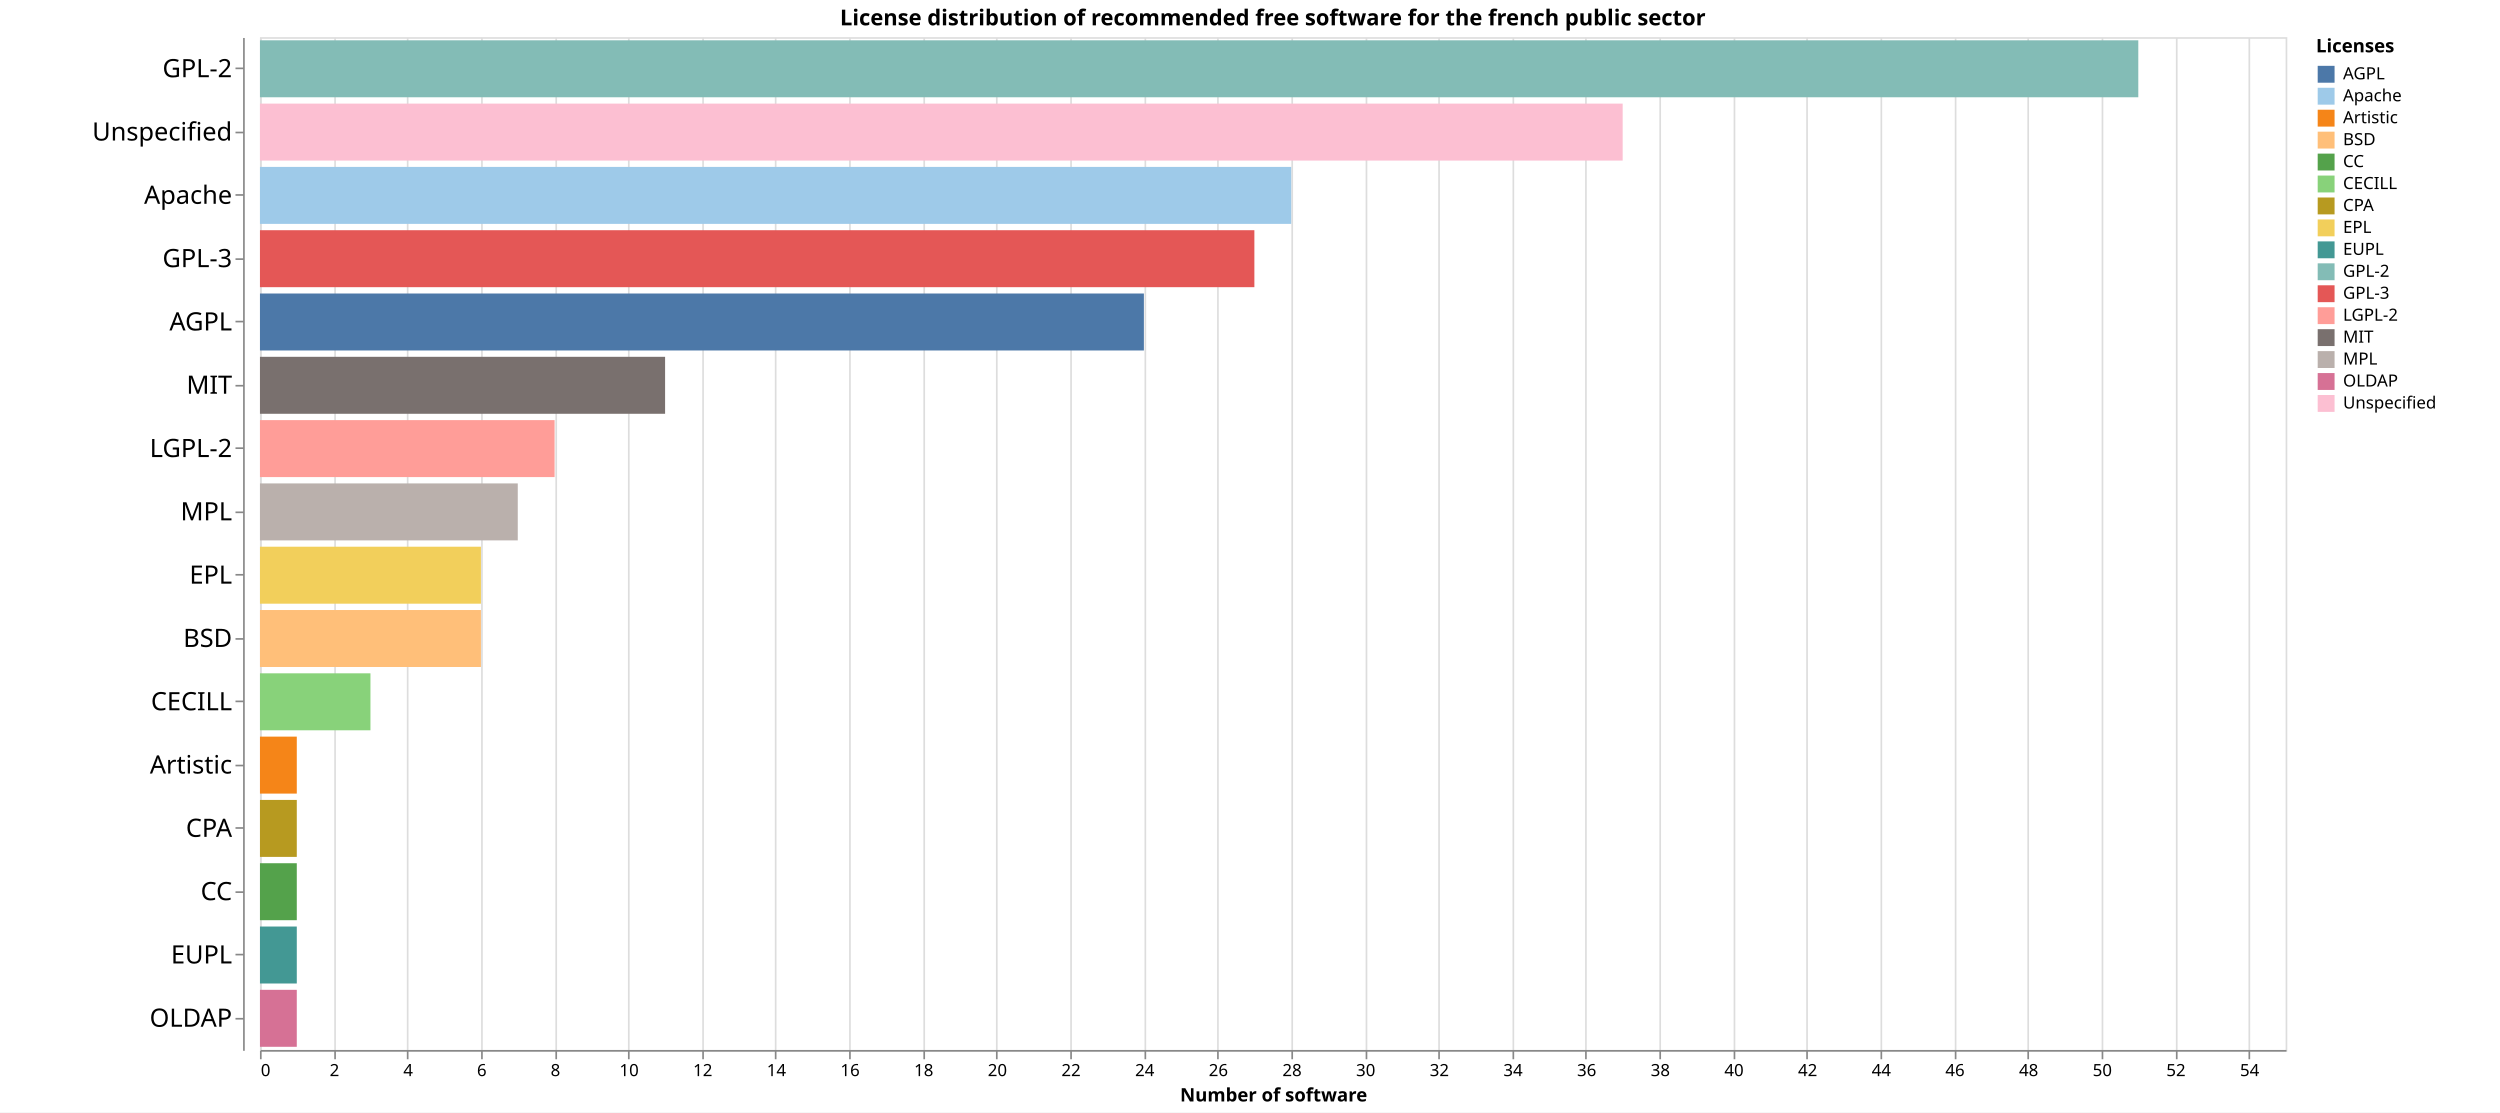
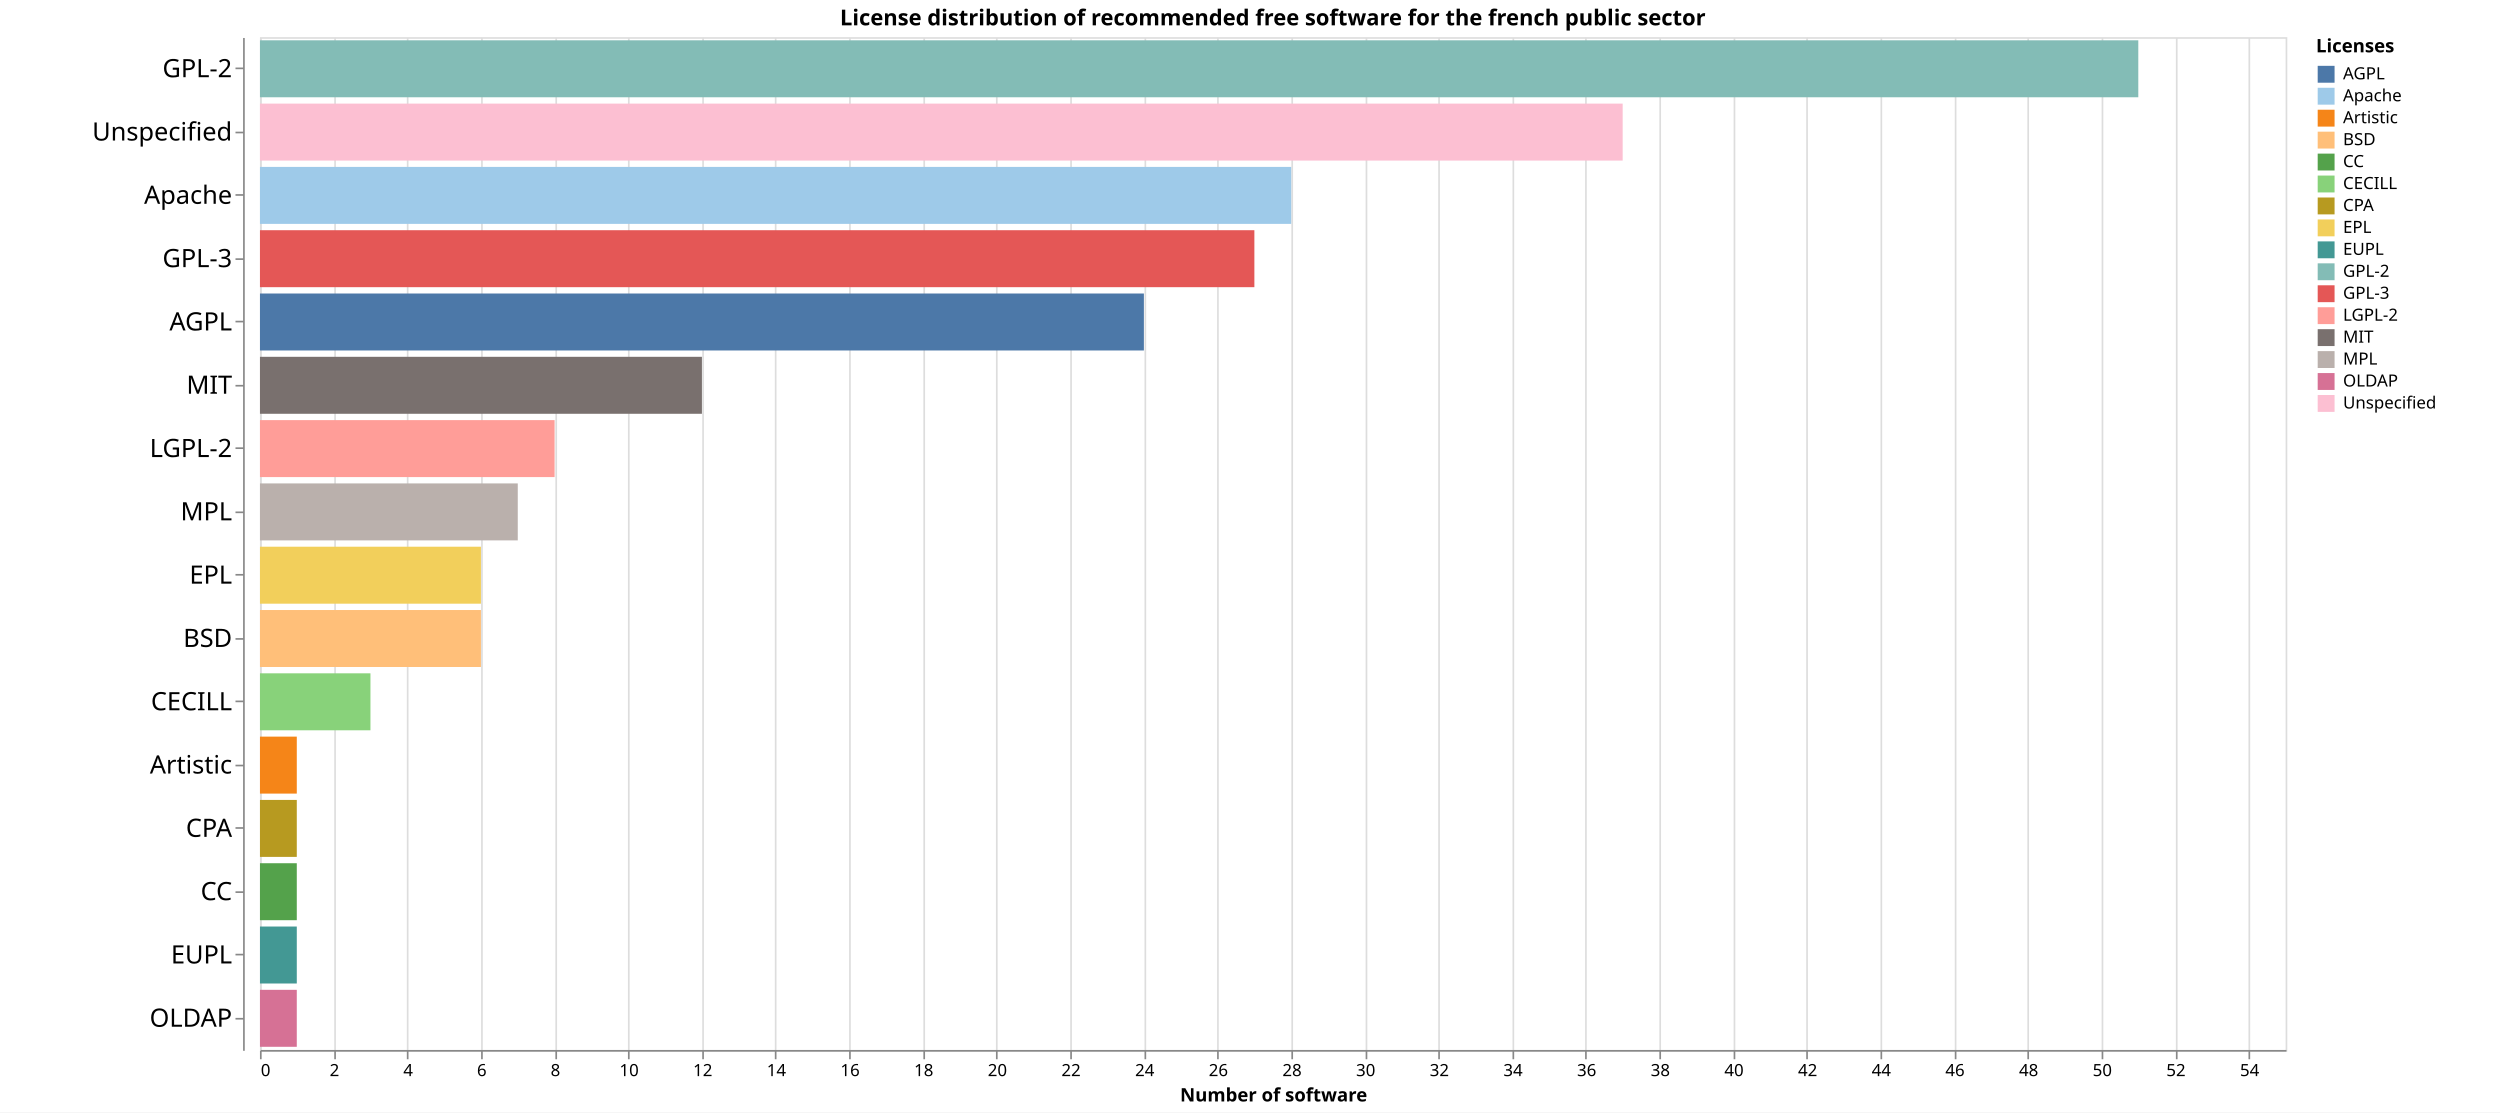
<svg xmlns="http://www.w3.org/2000/svg" version="1.1" class="marks" width="1481" height="659" viewBox="0 0 1481 659">
  <rect width="1481" height="659" fill="white" />
  <g fill="none" stroke-miterlimit="10" transform="translate(154,22)">
    <g class="mark-group role-frame root" role="graphics-object" aria-roledescription="group mark container">
      <g transform="translate(0,0)">
        <path class="background" aria-hidden="true" d="M0.5,0.5h1200v600h-1200Z" stroke="#ddd" />
        <g>
          <g class="mark-group role-axis" aria-hidden="true">
            <g transform="translate(0.5,600.5)">
              <path class="background" aria-hidden="true" d="M0,0h0v0h0Z" pointer-events="none" />
              <g>
                <g class="mark-rule role-axis-grid" pointer-events="none">
                  <line transform="translate(0,0)" x2="0" y2="-600" stroke="#ddd" stroke-width="1" opacity="1" />
                  <line transform="translate(44,0)" x2="0" y2="-600" stroke="#ddd" stroke-width="1" opacity="1" />
                  <line transform="translate(87,0)" x2="0" y2="-600" stroke="#ddd" stroke-width="1" opacity="1" />
                  <line transform="translate(131,0)" x2="0" y2="-600" stroke="#ddd" stroke-width="1" opacity="1" />
                  <line transform="translate(175,0)" x2="0" y2="-600" stroke="#ddd" stroke-width="1" opacity="1" />
                  <line transform="translate(218,0)" x2="0" y2="-600" stroke="#ddd" stroke-width="1" opacity="1" />
                  <line transform="translate(262,0)" x2="0" y2="-600" stroke="#ddd" stroke-width="1" opacity="1" />
                  <line transform="translate(305,0)" x2="0" y2="-600" stroke="#ddd" stroke-width="1" opacity="1" />
                  <line transform="translate(349,0)" x2="0" y2="-600" stroke="#ddd" stroke-width="1" opacity="1" />
                  <line transform="translate(393,0)" x2="0" y2="-600" stroke="#ddd" stroke-width="1" opacity="1" />
                  <line transform="translate(436,0)" x2="0" y2="-600" stroke="#ddd" stroke-width="1" opacity="1" />
                  <line transform="translate(480,0)" x2="0" y2="-600" stroke="#ddd" stroke-width="1" opacity="1" />
                  <line transform="translate(524,0)" x2="0" y2="-600" stroke="#ddd" stroke-width="1" opacity="1" />
                  <line transform="translate(567,0)" x2="0" y2="-600" stroke="#ddd" stroke-width="1" opacity="1" />
                  <line transform="translate(611,0)" x2="0" y2="-600" stroke="#ddd" stroke-width="1" opacity="1" />
                  <line transform="translate(655,0)" x2="0" y2="-600" stroke="#ddd" stroke-width="1" opacity="1" />
                  <line transform="translate(698,0)" x2="0" y2="-600" stroke="#ddd" stroke-width="1" opacity="1" />
                  <line transform="translate(742,0)" x2="0" y2="-600" stroke="#ddd" stroke-width="1" opacity="1" />
                  <line transform="translate(785,0)" x2="0" y2="-600" stroke="#ddd" stroke-width="1" opacity="1" />
                  <line transform="translate(829,0)" x2="0" y2="-600" stroke="#ddd" stroke-width="1" opacity="1" />
                  <line transform="translate(873,0)" x2="0" y2="-600" stroke="#ddd" stroke-width="1" opacity="1" />
                  <line transform="translate(916,0)" x2="0" y2="-600" stroke="#ddd" stroke-width="1" opacity="1" />
                  <line transform="translate(960,0)" x2="0" y2="-600" stroke="#ddd" stroke-width="1" opacity="1" />
                  <line transform="translate(1004,0)" x2="0" y2="-600" stroke="#ddd" stroke-width="1" opacity="1" />
                  <line transform="translate(1047,0)" x2="0" y2="-600" stroke="#ddd" stroke-width="1" opacity="1" />
                  <line transform="translate(1091,0)" x2="0" y2="-600" stroke="#ddd" stroke-width="1" opacity="1" />
                  <line transform="translate(1135,0)" x2="0" y2="-600" stroke="#ddd" stroke-width="1" opacity="1" />
                  <line transform="translate(1178,0)" x2="0" y2="-600" stroke="#ddd" stroke-width="1" opacity="1" />
                </g>
              </g>
              <path class="foreground" aria-hidden="true" d="" pointer-events="none" display="none" />
            </g>
          </g>
          <g class="mark-group role-axis" role="graphics-symbol" aria-roledescription="axis" aria-label="X-axis titled 'Number of software' for a linear scale with values from 0 to 55">
            <g transform="translate(0.5,600.5)">
              <path class="background" aria-hidden="true" d="M0,0h0v0h0Z" pointer-events="none" />
              <g>
                <g class="mark-rule role-axis-tick" pointer-events="none">
                  <line transform="translate(0,0)" x2="0" y2="5" stroke="#888" stroke-width="1" opacity="1" />
                  <line transform="translate(44,0)" x2="0" y2="5" stroke="#888" stroke-width="1" opacity="1" />
                  <line transform="translate(87,0)" x2="0" y2="5" stroke="#888" stroke-width="1" opacity="1" />
                  <line transform="translate(131,0)" x2="0" y2="5" stroke="#888" stroke-width="1" opacity="1" />
                  <line transform="translate(175,0)" x2="0" y2="5" stroke="#888" stroke-width="1" opacity="1" />
                  <line transform="translate(218,0)" x2="0" y2="5" stroke="#888" stroke-width="1" opacity="1" />
                  <line transform="translate(262,0)" x2="0" y2="5" stroke="#888" stroke-width="1" opacity="1" />
                  <line transform="translate(305,0)" x2="0" y2="5" stroke="#888" stroke-width="1" opacity="1" />
                  <line transform="translate(349,0)" x2="0" y2="5" stroke="#888" stroke-width="1" opacity="1" />
                  <line transform="translate(393,0)" x2="0" y2="5" stroke="#888" stroke-width="1" opacity="1" />
                  <line transform="translate(436,0)" x2="0" y2="5" stroke="#888" stroke-width="1" opacity="1" />
                  <line transform="translate(480,0)" x2="0" y2="5" stroke="#888" stroke-width="1" opacity="1" />
                  <line transform="translate(524,0)" x2="0" y2="5" stroke="#888" stroke-width="1" opacity="1" />
                  <line transform="translate(567,0)" x2="0" y2="5" stroke="#888" stroke-width="1" opacity="1" />
                  <line transform="translate(611,0)" x2="0" y2="5" stroke="#888" stroke-width="1" opacity="1" />
                  <line transform="translate(655,0)" x2="0" y2="5" stroke="#888" stroke-width="1" opacity="1" />
                  <line transform="translate(698,0)" x2="0" y2="5" stroke="#888" stroke-width="1" opacity="1" />
                  <line transform="translate(742,0)" x2="0" y2="5" stroke="#888" stroke-width="1" opacity="1" />
                  <line transform="translate(785,0)" x2="0" y2="5" stroke="#888" stroke-width="1" opacity="1" />
                  <line transform="translate(829,0)" x2="0" y2="5" stroke="#888" stroke-width="1" opacity="1" />
                  <line transform="translate(873,0)" x2="0" y2="5" stroke="#888" stroke-width="1" opacity="1" />
                  <line transform="translate(916,0)" x2="0" y2="5" stroke="#888" stroke-width="1" opacity="1" />
                  <line transform="translate(960,0)" x2="0" y2="5" stroke="#888" stroke-width="1" opacity="1" />
                  <line transform="translate(1004,0)" x2="0" y2="5" stroke="#888" stroke-width="1" opacity="1" />
                  <line transform="translate(1047,0)" x2="0" y2="5" stroke="#888" stroke-width="1" opacity="1" />
                  <line transform="translate(1091,0)" x2="0" y2="5" stroke="#888" stroke-width="1" opacity="1" />
                  <line transform="translate(1135,0)" x2="0" y2="5" stroke="#888" stroke-width="1" opacity="1" />
                  <line transform="translate(1178,0)" x2="0" y2="5" stroke="#888" stroke-width="1" opacity="1" />
                </g>
                <g class="mark-text role-axis-label" pointer-events="none">
                  <text text-anchor="start" transform="translate(0,15)" font-family="sans-serif" font-size="10px" fill="#000" opacity="1">0</text>
                  <text text-anchor="middle" transform="translate(43.63636,15)" font-family="sans-serif" font-size="10px" fill="#000" opacity="1">2</text>
                  <text text-anchor="middle" transform="translate(87.27273,15)" font-family="sans-serif" font-size="10px" fill="#000" opacity="1">4</text>
                  <text text-anchor="middle" transform="translate(130.9091,15)" font-family="sans-serif" font-size="10px" fill="#000" opacity="1">6</text>
                  <text text-anchor="middle" transform="translate(174.5455,15)" font-family="sans-serif" font-size="10px" fill="#000" opacity="1">8</text>
                  <text text-anchor="middle" transform="translate(218.1818,15)" font-family="sans-serif" font-size="10px" fill="#000" opacity="1">10</text>
                  <text text-anchor="middle" transform="translate(261.8182,15)" font-family="sans-serif" font-size="10px" fill="#000" opacity="1">12</text>
                  <text text-anchor="middle" transform="translate(305.4545,15)" font-family="sans-serif" font-size="10px" fill="#000" opacity="1">14</text>
                  <text text-anchor="middle" transform="translate(349.0909,15)" font-family="sans-serif" font-size="10px" fill="#000" opacity="1">16</text>
                  <text text-anchor="middle" transform="translate(392.7273,15)" font-family="sans-serif" font-size="10px" fill="#000" opacity="1">18</text>
                  <text text-anchor="middle" transform="translate(436.3636,15)" font-family="sans-serif" font-size="10px" fill="#000" opacity="1">20</text>
                  <text text-anchor="middle" transform="translate(480,15)" font-family="sans-serif" font-size="10px" fill="#000" opacity="1">22</text>
                  <text text-anchor="middle" transform="translate(523.6364,15)" font-family="sans-serif" font-size="10px" fill="#000" opacity="1">24</text>
                  <text text-anchor="middle" transform="translate(567.2727,15)" font-family="sans-serif" font-size="10px" fill="#000" opacity="1">26</text>
                  <text text-anchor="middle" transform="translate(610.9091,15)" font-family="sans-serif" font-size="10px" fill="#000" opacity="1">28</text>
                  <text text-anchor="middle" transform="translate(654.5455,15)" font-family="sans-serif" font-size="10px" fill="#000" opacity="1">30</text>
                  <text text-anchor="middle" transform="translate(698.1818,15)" font-family="sans-serif" font-size="10px" fill="#000" opacity="1">32</text>
                  <text text-anchor="middle" transform="translate(741.8182,15)" font-family="sans-serif" font-size="10px" fill="#000" opacity="1">34</text>
                  <text text-anchor="middle" transform="translate(785.4545,15)" font-family="sans-serif" font-size="10px" fill="#000" opacity="1">36</text>
                  <text text-anchor="middle" transform="translate(829.0909,15)" font-family="sans-serif" font-size="10px" fill="#000" opacity="1">38</text>
                  <text text-anchor="middle" transform="translate(872.7273,15)" font-family="sans-serif" font-size="10px" fill="#000" opacity="1">40</text>
                  <text text-anchor="middle" transform="translate(916.3636,15)" font-family="sans-serif" font-size="10px" fill="#000" opacity="1">42</text>
                  <text text-anchor="middle" transform="translate(960,15)" font-family="sans-serif" font-size="10px" fill="#000" opacity="1">44</text>
                  <text text-anchor="middle" transform="translate(1003.636,15)" font-family="sans-serif" font-size="10px" fill="#000" opacity="1">46</text>
                  <text text-anchor="middle" transform="translate(1047.273,15)" font-family="sans-serif" font-size="10px" fill="#000" opacity="1">48</text>
                  <text text-anchor="middle" transform="translate(1090.909,15)" font-family="sans-serif" font-size="10px" fill="#000" opacity="1">50</text>
                  <text text-anchor="middle" transform="translate(1134.545,15)" font-family="sans-serif" font-size="10px" fill="#000" opacity="1">52</text>
                  <text text-anchor="middle" transform="translate(1178.182,15)" font-family="sans-serif" font-size="10px" fill="#000" opacity="1">54</text>
                </g>
                <g class="mark-rule role-axis-domain" pointer-events="none">
                  <line transform="translate(0,0)" x2="1200" y2="0" stroke="#888" stroke-width="1" opacity="1" />
                </g>
                <g class="mark-text role-axis-title" pointer-events="none">
                  <text text-anchor="middle" transform="translate(600,30)" font-family="sans-serif" font-size="11px" font-weight="bold" fill="#000" opacity="1">Number of software</text>
                </g>
              </g>
              <path class="foreground" aria-hidden="true" d="" pointer-events="none" display="none" />
            </g>
          </g>
          <g class="mark-group role-axis" role="graphics-symbol" aria-roledescription="axis" aria-label="Y-axis for a discrete scale with 16 values: GPL-2, Unspecified, Apache, GPL-3, AGPL, ending with OLDAP">
            <g transform="translate(-9.5,0.5)">
              <path class="background" aria-hidden="true" d="M0,0h0v0h0Z" pointer-events="none" />
              <g>
                <g class="mark-rule role-axis-tick" pointer-events="none">
                  <line transform="translate(0,18)" x2="-5" y2="0" stroke="#888" stroke-width="1" opacity="1" />
                  <line transform="translate(0,56)" x2="-5" y2="0" stroke="#888" stroke-width="1" opacity="1" />
                  <line transform="translate(0,93)" x2="-5" y2="0" stroke="#888" stroke-width="1" opacity="1" />
                  <line transform="translate(0,131)" x2="-5" y2="0" stroke="#888" stroke-width="1" opacity="1" />
                  <line transform="translate(0,168)" x2="-5" y2="0" stroke="#888" stroke-width="1" opacity="1" />
                  <line transform="translate(0,206)" x2="-5" y2="0" stroke="#888" stroke-width="1" opacity="1" />
                  <line transform="translate(0,243)" x2="-5" y2="0" stroke="#888" stroke-width="1" opacity="1" />
                  <line transform="translate(0,281)" x2="-5" y2="0" stroke="#888" stroke-width="1" opacity="1" />
                  <line transform="translate(0,318)" x2="-5" y2="0" stroke="#888" stroke-width="1" opacity="1" />
                  <line transform="translate(0,356)" x2="-5" y2="0" stroke="#888" stroke-width="1" opacity="1" />
                  <line transform="translate(0,393)" x2="-5" y2="0" stroke="#888" stroke-width="1" opacity="1" />
                  <line transform="translate(0,431)" x2="-5" y2="0" stroke="#888" stroke-width="1" opacity="1" />
                  <line transform="translate(0,468)" x2="-5" y2="0" stroke="#888" stroke-width="1" opacity="1" />
                  <line transform="translate(0,506)" x2="-5" y2="0" stroke="#888" stroke-width="1" opacity="1" />
                  <line transform="translate(0,543)" x2="-5" y2="0" stroke="#888" stroke-width="1" opacity="1" />
                  <line transform="translate(0,581)" x2="-5" y2="0" stroke="#888" stroke-width="1" opacity="1" />
                </g>
                <g class="mark-text role-axis-label" pointer-events="none">
                  <text text-anchor="end" transform="translate(-7,23.25)" font-family="sans-serif" font-size="15px" fill="#000" opacity="1">GPL-2</text>
                  <text text-anchor="end" transform="translate(-7,60.75)" font-family="sans-serif" font-size="15px" fill="#000" opacity="1">Unspecified</text>
                  <text text-anchor="end" transform="translate(-7,98.25)" font-family="sans-serif" font-size="15px" fill="#000" opacity="1">Apache</text>
                  <text text-anchor="end" transform="translate(-7,135.75)" font-family="sans-serif" font-size="15px" fill="#000" opacity="1">GPL-3</text>
                  <text text-anchor="end" transform="translate(-7,173.25)" font-family="sans-serif" font-size="15px" fill="#000" opacity="1">AGPL</text>
                  <text text-anchor="end" transform="translate(-7,210.75)" font-family="sans-serif" font-size="15px" fill="#000" opacity="1">MIT</text>
                  <text text-anchor="end" transform="translate(-7,248.25)" font-family="sans-serif" font-size="15px" fill="#000" opacity="1">LGPL-2</text>
                  <text text-anchor="end" transform="translate(-7,285.75)" font-family="sans-serif" font-size="15px" fill="#000" opacity="1">MPL</text>
                  <text text-anchor="end" transform="translate(-7,323.25)" font-family="sans-serif" font-size="15px" fill="#000" opacity="1">EPL</text>
                  <text text-anchor="end" transform="translate(-7,360.75)" font-family="sans-serif" font-size="15px" fill="#000" opacity="1">BSD</text>
                  <text text-anchor="end" transform="translate(-7,398.25)" font-family="sans-serif" font-size="15px" fill="#000" opacity="1">CECILL</text>
                  <text text-anchor="end" transform="translate(-7,435.75)" font-family="sans-serif" font-size="15px" fill="#000" opacity="1">Artistic</text>
                  <text text-anchor="end" transform="translate(-7,473.25)" font-family="sans-serif" font-size="15px" fill="#000" opacity="1">CPA</text>
                  <text text-anchor="end" transform="translate(-7,510.75)" font-family="sans-serif" font-size="15px" fill="#000" opacity="1">CC</text>
                  <text text-anchor="end" transform="translate(-7,548.25)" font-family="sans-serif" font-size="15px" fill="#000" opacity="1">EUPL</text>
                  <text text-anchor="end" transform="translate(-7,585.75)" font-family="sans-serif" font-size="15px" fill="#000" opacity="1">OLDAP</text>
                </g>
                <g class="mark-rule role-axis-domain" pointer-events="none">
                  <line transform="translate(0,0)" x2="0" y2="600" stroke="#888" stroke-width="1" opacity="1" />
                </g>
              </g>
              <path class="foreground" aria-hidden="true" d="" pointer-events="none" display="none" />
            </g>
          </g>
          <g class="mark-rect role-mark marks" role="graphics-object" aria-roledescription="rect mark container">
            <path aria-label="Number: 27; License: GPL-3" role="graphics-symbol" aria-roledescription="bar" d="M0,114.375h589.091v33.75h-589.091Z" fill="#e45756" />
            <path aria-label="Number: 8; License: LGPL-2" role="graphics-symbol" aria-roledescription="bar" d="M0,226.875h174.545v33.75h-174.545Z" fill="#ff9d98" />
            <path aria-label="Number: 6; License: EPL" role="graphics-symbol" aria-roledescription="bar" d="M0,301.875h130.909v33.75h-130.909Z" fill="#f2cf5b" />
            <path aria-label="Number: 1; License: Artistic" role="graphics-symbol" aria-roledescription="bar" d="M0,414.375h21.818v33.75h-21.818Z" fill="#f58518" />
            <path aria-label="Number: 24; License: AGPL" role="graphics-symbol" aria-roledescription="bar" d="M0,151.875h523.636v33.75h-523.636Z" fill="#4c78a8" />
            <path aria-label="Number: 1; License: CPA" role="graphics-symbol" aria-roledescription="bar" d="M0,451.875h21.818v33.75h-21.818Z" fill="#b79a20" />
            <path aria-label="Number: 3; License: CECILL" role="graphics-symbol" aria-roledescription="bar" d="M0,376.875h65.455v33.75h-65.455Z" fill="#88d27a" />
            <path aria-label="Number: 1; License: CC" role="graphics-symbol" aria-roledescription="bar" d="M0,489.375h21.818v33.75h-21.818Z" fill="#54a24b" />
            <path aria-label="Number: 37; License: Unspecified" role="graphics-symbol" aria-roledescription="bar" d="M0,39.375h807.273v33.75h-807.273Z" fill="#fcbfd2" />
            <path aria-label="Number: 28; License: Apache" role="graphics-symbol" aria-roledescription="bar" d="M0,76.875h610.909v33.75h-610.909Z" fill="#9ecae9" />
            <path aria-label="Number: 1; License: EUPL" role="graphics-symbol" aria-roledescription="bar" d="M0,526.875h21.818v33.75h-21.818Z" fill="#439894" />
            <path aria-label="Number: 6; License: BSD" role="graphics-symbol" aria-roledescription="bar" d="M0,339.375h130.909v33.75h-130.909Z" fill="#ffbf79" />
-             <path aria-label="Number: 11; License: MIT" role="graphics-symbol" aria-roledescription="bar" d="M0,189.375h240v33.75h-240Z" fill="#79706e" />
+             <path aria-label="Number: 12; License: MIT" role="graphics-symbol" aria-roledescription="bar" d="M0,189.375h261.818v33.75h-261.818Z" fill="#79706e" />
            <path aria-label="Number: 51; License: GPL-2" role="graphics-symbol" aria-roledescription="bar" d="M0,1.875h1112.727v33.75h-1112.727Z" fill="#83bcb6" />
            <path aria-label="Number: 7; License: MPL" role="graphics-symbol" aria-roledescription="bar" d="M0,264.375h152.727v33.75h-152.727Z" fill="#bab0ac" />
            <path aria-label="Number: 1; License: OLDAP" role="graphics-symbol" aria-roledescription="bar" d="M0,564.375h21.818v33.75h-21.818Z" fill="#d67195" />
          </g>
          <g class="mark-group role-legend" role="graphics-symbol" aria-roledescription="legend" aria-label="Symbol legend titled 'Licenses' for fill color with 16 values: AGPL, Apache, Artistic, BSD, CC, ending with Unspecified">
            <g transform="translate(1218,0)">
              <path class="background" aria-hidden="true" d="M0,0h104v222h-104Z" pointer-events="none" />
              <g>
                <g class="mark-group role-legend-entry">
                  <g transform="translate(0,16)">
                    <path class="background" aria-hidden="true" d="M0,0h0v0h0Z" pointer-events="none" />
                    <g>
                      <g class="mark-group role-scope" role="graphics-object" aria-roledescription="group mark container">
                        <g transform="translate(0,0)">
                          <path class="background" aria-hidden="true" d="M0,0h104v11h-104Z" pointer-events="none" opacity="1" />
                          <g>
                            <g class="mark-symbol role-legend-symbol" pointer-events="none">
                              <path transform="translate(6,6)" d="M-5,-5h10v10h-10Z" fill="#4c78a8" stroke-width="1.5" opacity="1" />
                            </g>
                            <g class="mark-text role-legend-label" pointer-events="none">
                              <text text-anchor="start" transform="translate(16,9)" font-family="sans-serif" font-size="10px" fill="#000" opacity="1">AGPL</text>
                            </g>
                          </g>
                          <path class="foreground" aria-hidden="true" d="" pointer-events="none" display="none" />
                        </g>
                        <g transform="translate(0,13)">
                          <path class="background" aria-hidden="true" d="M0,0h104v11h-104Z" pointer-events="none" opacity="1" />
                          <g>
                            <g class="mark-symbol role-legend-symbol" pointer-events="none">
                              <path transform="translate(6,6)" d="M-5,-5h10v10h-10Z" fill="#9ecae9" stroke-width="1.5" opacity="1" />
                            </g>
                            <g class="mark-text role-legend-label" pointer-events="none">
                              <text text-anchor="start" transform="translate(16,9)" font-family="sans-serif" font-size="10px" fill="#000" opacity="1">Apache</text>
                            </g>
                          </g>
                          <path class="foreground" aria-hidden="true" d="" pointer-events="none" display="none" />
                        </g>
                        <g transform="translate(0,26)">
                          <path class="background" aria-hidden="true" d="M0,0h104v11h-104Z" pointer-events="none" opacity="1" />
                          <g>
                            <g class="mark-symbol role-legend-symbol" pointer-events="none">
                              <path transform="translate(6,6)" d="M-5,-5h10v10h-10Z" fill="#f58518" stroke-width="1.5" opacity="1" />
                            </g>
                            <g class="mark-text role-legend-label" pointer-events="none">
                              <text text-anchor="start" transform="translate(16,9)" font-family="sans-serif" font-size="10px" fill="#000" opacity="1">Artistic</text>
                            </g>
                          </g>
                          <path class="foreground" aria-hidden="true" d="" pointer-events="none" display="none" />
                        </g>
                        <g transform="translate(0,39)">
                          <path class="background" aria-hidden="true" d="M0,0h104v11h-104Z" pointer-events="none" opacity="1" />
                          <g>
                            <g class="mark-symbol role-legend-symbol" pointer-events="none">
                              <path transform="translate(6,6)" d="M-5,-5h10v10h-10Z" fill="#ffbf79" stroke-width="1.5" opacity="1" />
                            </g>
                            <g class="mark-text role-legend-label" pointer-events="none">
                              <text text-anchor="start" transform="translate(16,9)" font-family="sans-serif" font-size="10px" fill="#000" opacity="1">BSD</text>
                            </g>
                          </g>
                          <path class="foreground" aria-hidden="true" d="" pointer-events="none" display="none" />
                        </g>
                        <g transform="translate(0,52)">
                          <path class="background" aria-hidden="true" d="M0,0h104v11h-104Z" pointer-events="none" opacity="1" />
                          <g>
                            <g class="mark-symbol role-legend-symbol" pointer-events="none">
                              <path transform="translate(6,6)" d="M-5,-5h10v10h-10Z" fill="#54a24b" stroke-width="1.5" opacity="1" />
                            </g>
                            <g class="mark-text role-legend-label" pointer-events="none">
                              <text text-anchor="start" transform="translate(16,9)" font-family="sans-serif" font-size="10px" fill="#000" opacity="1">CC</text>
                            </g>
                          </g>
                          <path class="foreground" aria-hidden="true" d="" pointer-events="none" display="none" />
                        </g>
                        <g transform="translate(0,65)">
                          <path class="background" aria-hidden="true" d="M0,0h104v11h-104Z" pointer-events="none" opacity="1" />
                          <g>
                            <g class="mark-symbol role-legend-symbol" pointer-events="none">
                              <path transform="translate(6,6)" d="M-5,-5h10v10h-10Z" fill="#88d27a" stroke-width="1.5" opacity="1" />
                            </g>
                            <g class="mark-text role-legend-label" pointer-events="none">
                              <text text-anchor="start" transform="translate(16,9)" font-family="sans-serif" font-size="10px" fill="#000" opacity="1">CECILL</text>
                            </g>
                          </g>
                          <path class="foreground" aria-hidden="true" d="" pointer-events="none" display="none" />
                        </g>
                        <g transform="translate(0,78)">
                          <path class="background" aria-hidden="true" d="M0,0h104v11h-104Z" pointer-events="none" opacity="1" />
                          <g>
                            <g class="mark-symbol role-legend-symbol" pointer-events="none">
                              <path transform="translate(6,6)" d="M-5,-5h10v10h-10Z" fill="#b79a20" stroke-width="1.5" opacity="1" />
                            </g>
                            <g class="mark-text role-legend-label" pointer-events="none">
                              <text text-anchor="start" transform="translate(16,9)" font-family="sans-serif" font-size="10px" fill="#000" opacity="1">CPA</text>
                            </g>
                          </g>
                          <path class="foreground" aria-hidden="true" d="" pointer-events="none" display="none" />
                        </g>
                        <g transform="translate(0,91)">
                          <path class="background" aria-hidden="true" d="M0,0h104v11h-104Z" pointer-events="none" opacity="1" />
                          <g>
                            <g class="mark-symbol role-legend-symbol" pointer-events="none">
                              <path transform="translate(6,6)" d="M-5,-5h10v10h-10Z" fill="#f2cf5b" stroke-width="1.5" opacity="1" />
                            </g>
                            <g class="mark-text role-legend-label" pointer-events="none">
                              <text text-anchor="start" transform="translate(16,9)" font-family="sans-serif" font-size="10px" fill="#000" opacity="1">EPL</text>
                            </g>
                          </g>
                          <path class="foreground" aria-hidden="true" d="" pointer-events="none" display="none" />
                        </g>
                        <g transform="translate(0,104)">
                          <path class="background" aria-hidden="true" d="M0,0h104v11h-104Z" pointer-events="none" opacity="1" />
                          <g>
                            <g class="mark-symbol role-legend-symbol" pointer-events="none">
                              <path transform="translate(6,6)" d="M-5,-5h10v10h-10Z" fill="#439894" stroke-width="1.5" opacity="1" />
                            </g>
                            <g class="mark-text role-legend-label" pointer-events="none">
                              <text text-anchor="start" transform="translate(16,9)" font-family="sans-serif" font-size="10px" fill="#000" opacity="1">EUPL</text>
                            </g>
                          </g>
                          <path class="foreground" aria-hidden="true" d="" pointer-events="none" display="none" />
                        </g>
                        <g transform="translate(0,117)">
                          <path class="background" aria-hidden="true" d="M0,0h104v11h-104Z" pointer-events="none" opacity="1" />
                          <g>
                            <g class="mark-symbol role-legend-symbol" pointer-events="none">
                              <path transform="translate(6,6)" d="M-5,-5h10v10h-10Z" fill="#83bcb6" stroke-width="1.5" opacity="1" />
                            </g>
                            <g class="mark-text role-legend-label" pointer-events="none">
                              <text text-anchor="start" transform="translate(16,9)" font-family="sans-serif" font-size="10px" fill="#000" opacity="1">GPL-2</text>
                            </g>
                          </g>
                          <path class="foreground" aria-hidden="true" d="" pointer-events="none" display="none" />
                        </g>
                        <g transform="translate(0,130)">
                          <path class="background" aria-hidden="true" d="M0,0h104v11h-104Z" pointer-events="none" opacity="1" />
                          <g>
                            <g class="mark-symbol role-legend-symbol" pointer-events="none">
                              <path transform="translate(6,6)" d="M-5,-5h10v10h-10Z" fill="#e45756" stroke-width="1.5" opacity="1" />
                            </g>
                            <g class="mark-text role-legend-label" pointer-events="none">
                              <text text-anchor="start" transform="translate(16,9)" font-family="sans-serif" font-size="10px" fill="#000" opacity="1">GPL-3</text>
                            </g>
                          </g>
                          <path class="foreground" aria-hidden="true" d="" pointer-events="none" display="none" />
                        </g>
                        <g transform="translate(0,143)">
                          <path class="background" aria-hidden="true" d="M0,0h104v11h-104Z" pointer-events="none" opacity="1" />
                          <g>
                            <g class="mark-symbol role-legend-symbol" pointer-events="none">
                              <path transform="translate(6,6)" d="M-5,-5h10v10h-10Z" fill="#ff9d98" stroke-width="1.5" opacity="1" />
                            </g>
                            <g class="mark-text role-legend-label" pointer-events="none">
                              <text text-anchor="start" transform="translate(16,9)" font-family="sans-serif" font-size="10px" fill="#000" opacity="1">LGPL-2</text>
                            </g>
                          </g>
                          <path class="foreground" aria-hidden="true" d="" pointer-events="none" display="none" />
                        </g>
                        <g transform="translate(0,156)">
                          <path class="background" aria-hidden="true" d="M0,0h104v11h-104Z" pointer-events="none" opacity="1" />
                          <g>
                            <g class="mark-symbol role-legend-symbol" pointer-events="none">
                              <path transform="translate(6,6)" d="M-5,-5h10v10h-10Z" fill="#79706e" stroke-width="1.5" opacity="1" />
                            </g>
                            <g class="mark-text role-legend-label" pointer-events="none">
                              <text text-anchor="start" transform="translate(16,9)" font-family="sans-serif" font-size="10px" fill="#000" opacity="1">MIT</text>
                            </g>
                          </g>
                          <path class="foreground" aria-hidden="true" d="" pointer-events="none" display="none" />
                        </g>
                        <g transform="translate(0,169)">
                          <path class="background" aria-hidden="true" d="M0,0h104v11h-104Z" pointer-events="none" opacity="1" />
                          <g>
                            <g class="mark-symbol role-legend-symbol" pointer-events="none">
                              <path transform="translate(6,6)" d="M-5,-5h10v10h-10Z" fill="#bab0ac" stroke-width="1.5" opacity="1" />
                            </g>
                            <g class="mark-text role-legend-label" pointer-events="none">
                              <text text-anchor="start" transform="translate(16,9)" font-family="sans-serif" font-size="10px" fill="#000" opacity="1">MPL</text>
                            </g>
                          </g>
                          <path class="foreground" aria-hidden="true" d="" pointer-events="none" display="none" />
                        </g>
                        <g transform="translate(0,182)">
                          <path class="background" aria-hidden="true" d="M0,0h104v11h-104Z" pointer-events="none" opacity="1" />
                          <g>
                            <g class="mark-symbol role-legend-symbol" pointer-events="none">
                              <path transform="translate(6,6)" d="M-5,-5h10v10h-10Z" fill="#d67195" stroke-width="1.5" opacity="1" />
                            </g>
                            <g class="mark-text role-legend-label" pointer-events="none">
                              <text text-anchor="start" transform="translate(16,9)" font-family="sans-serif" font-size="10px" fill="#000" opacity="1">OLDAP</text>
                            </g>
                          </g>
                          <path class="foreground" aria-hidden="true" d="" pointer-events="none" display="none" />
                        </g>
                        <g transform="translate(0,195)">
                          <path class="background" aria-hidden="true" d="M0,0h104v11h-104Z" pointer-events="none" opacity="1" />
                          <g>
                            <g class="mark-symbol role-legend-symbol" pointer-events="none">
                              <path transform="translate(6,6)" d="M-5,-5h10v10h-10Z" fill="#fcbfd2" stroke-width="1.5" opacity="1" />
                            </g>
                            <g class="mark-text role-legend-label" pointer-events="none">
                              <text text-anchor="start" transform="translate(16,9)" font-family="sans-serif" font-size="10px" fill="#000" opacity="1">Unspecified</text>
                            </g>
                          </g>
                          <path class="foreground" aria-hidden="true" d="" pointer-events="none" display="none" />
                        </g>
                      </g>
                    </g>
                    <path class="foreground" aria-hidden="true" d="" pointer-events="none" display="none" />
                  </g>
                </g>
                <g class="mark-text role-legend-title" pointer-events="none">
                  <text text-anchor="start" transform="translate(0,9)" font-family="sans-serif" font-size="11px" font-weight="bold" fill="#000" opacity="1">Licenses</text>
                </g>
              </g>
              <path class="foreground" aria-hidden="true" d="" pointer-events="none" display="none" />
            </g>
          </g>
          <g class="mark-group role-title">
            <g transform="translate(600,-17)">
              <path class="background" aria-hidden="true" d="M0,0h0v0h0Z" pointer-events="none" />
              <g>
                <g class="mark-text role-title-text" role="graphics-symbol" aria-roledescription="title" aria-label="Title text 'License distribution of recommended free software for the french public sector'" pointer-events="none">
                  <text text-anchor="middle" transform="translate(0,10)" font-family="sans-serif" font-size="13px" font-weight="bold" fill="#000" opacity="1">License distribution of recommended free software for the french public sector</text>
                </g>
              </g>
              <path class="foreground" aria-hidden="true" d="" pointer-events="none" display="none" />
            </g>
          </g>
        </g>
        <path class="foreground" aria-hidden="true" d="" display="none" />
      </g>
    </g>
  </g>
</svg>
